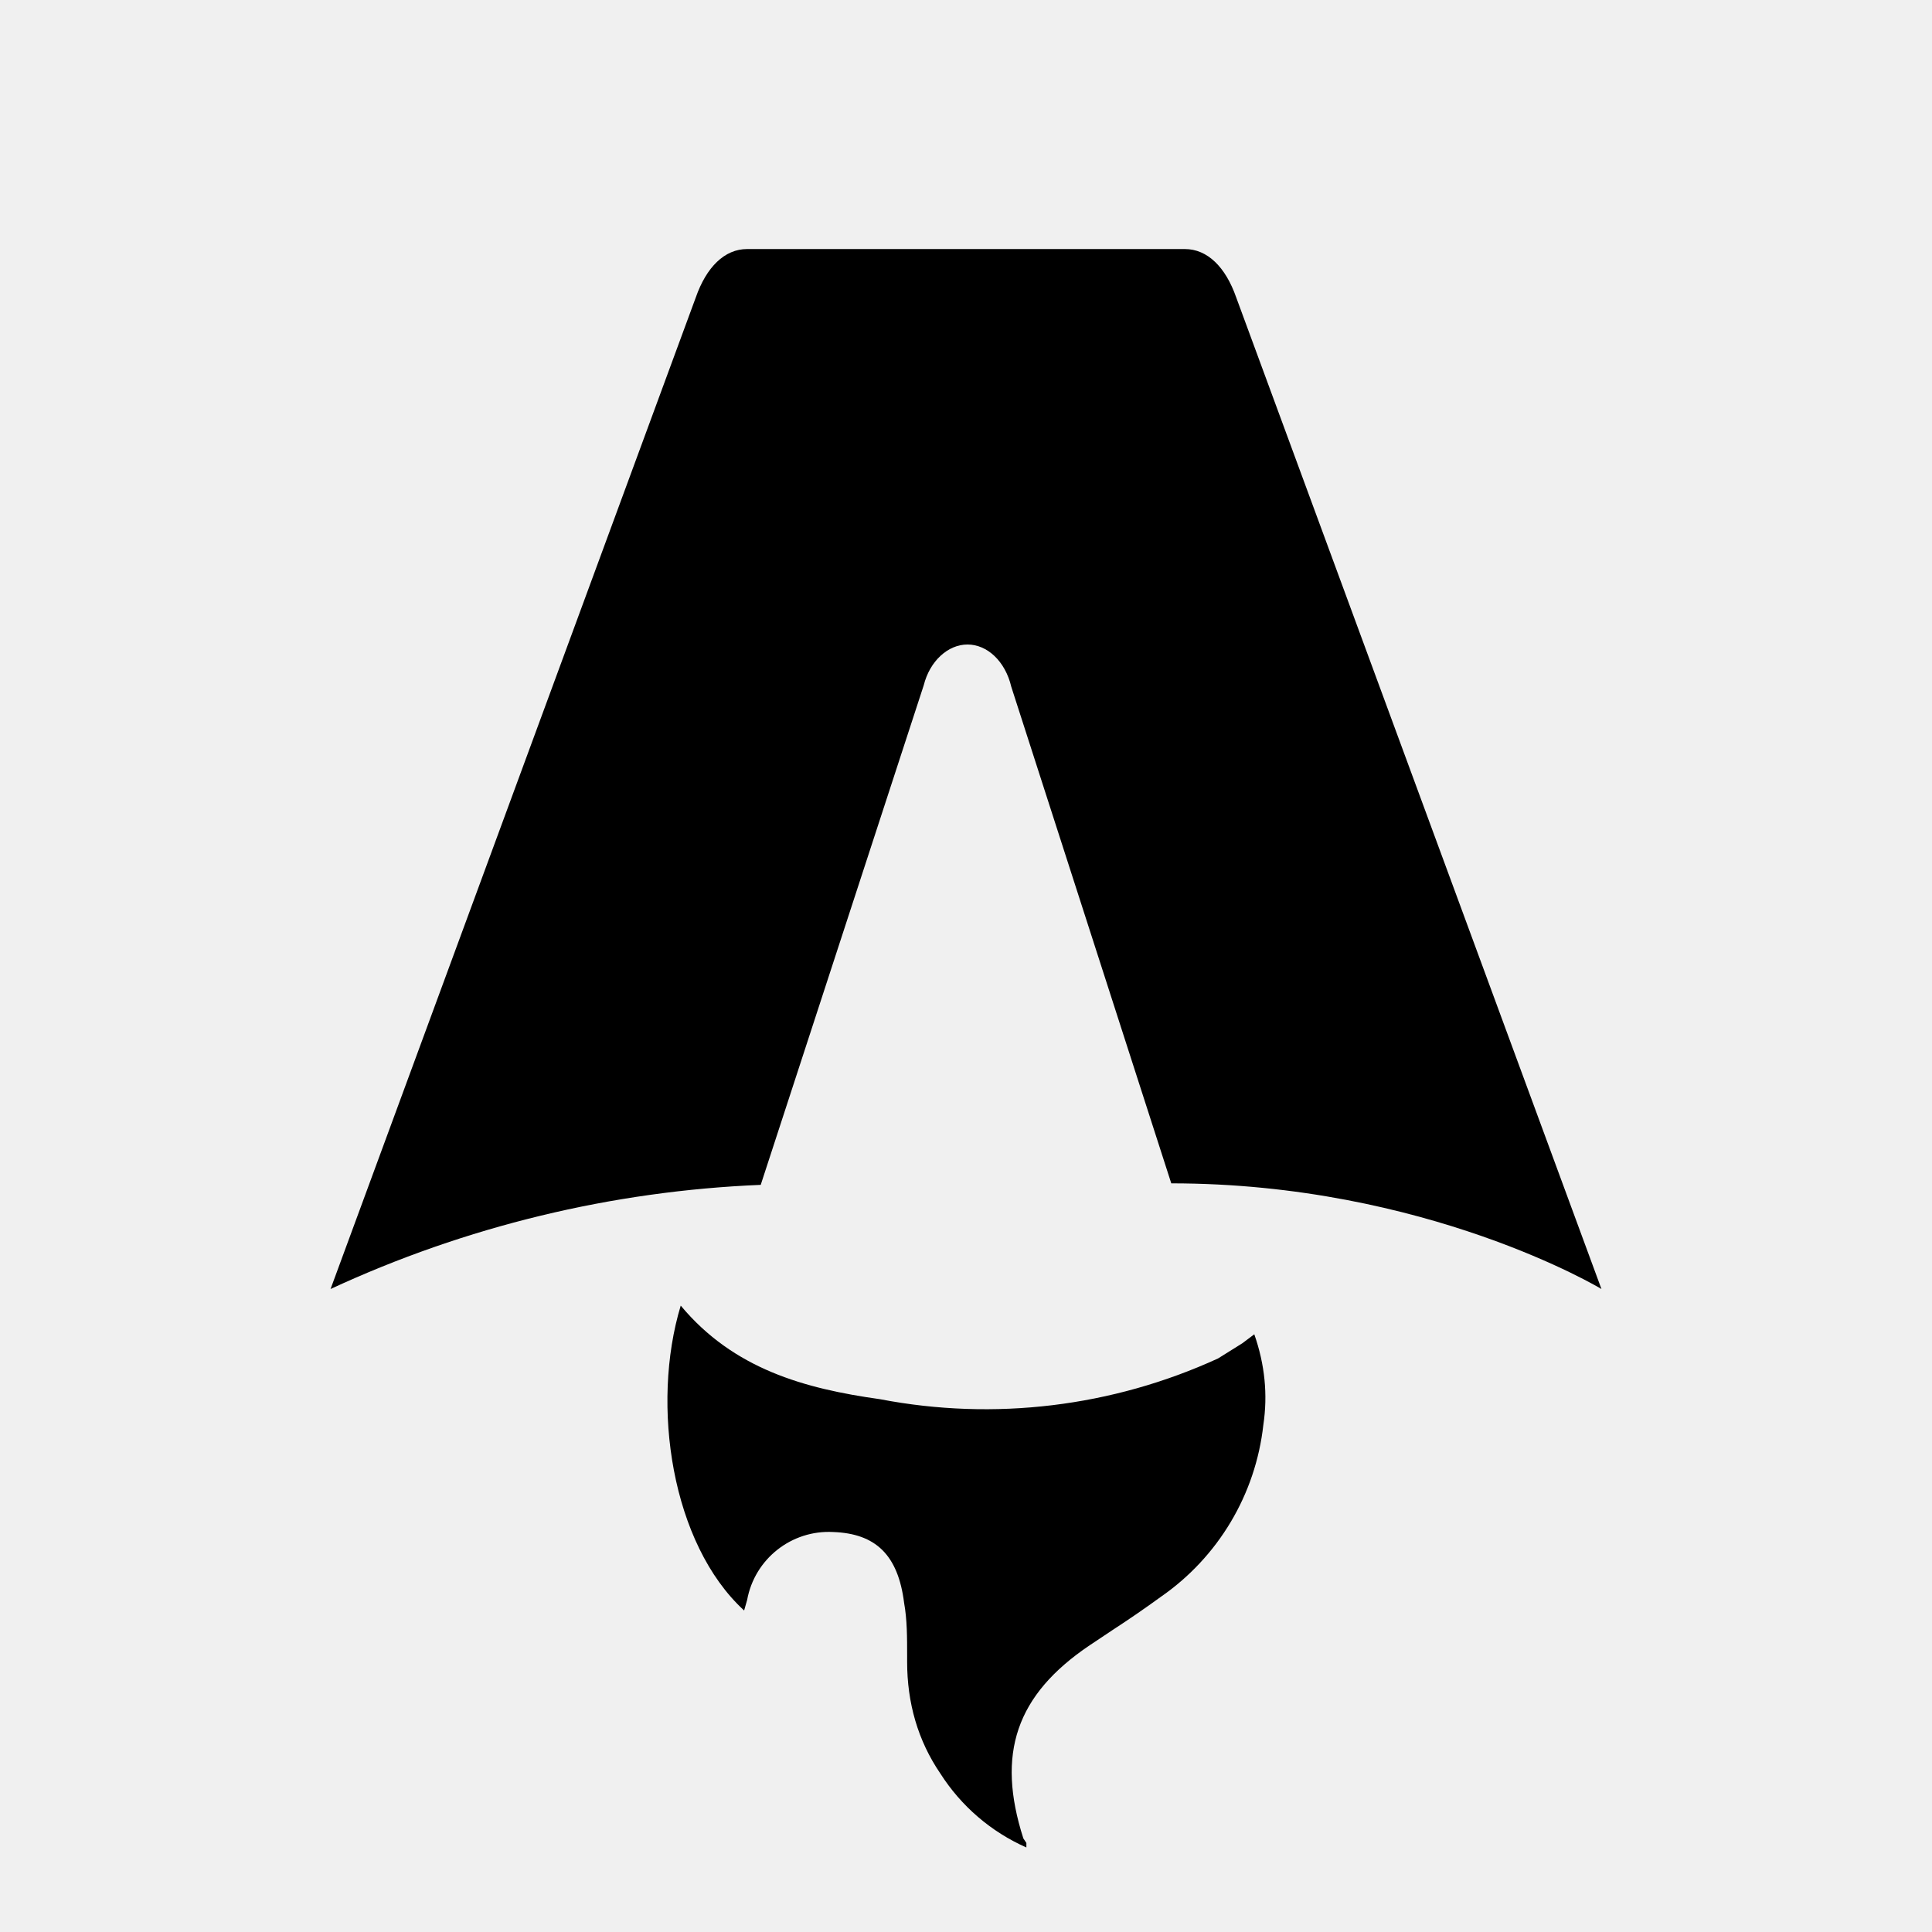
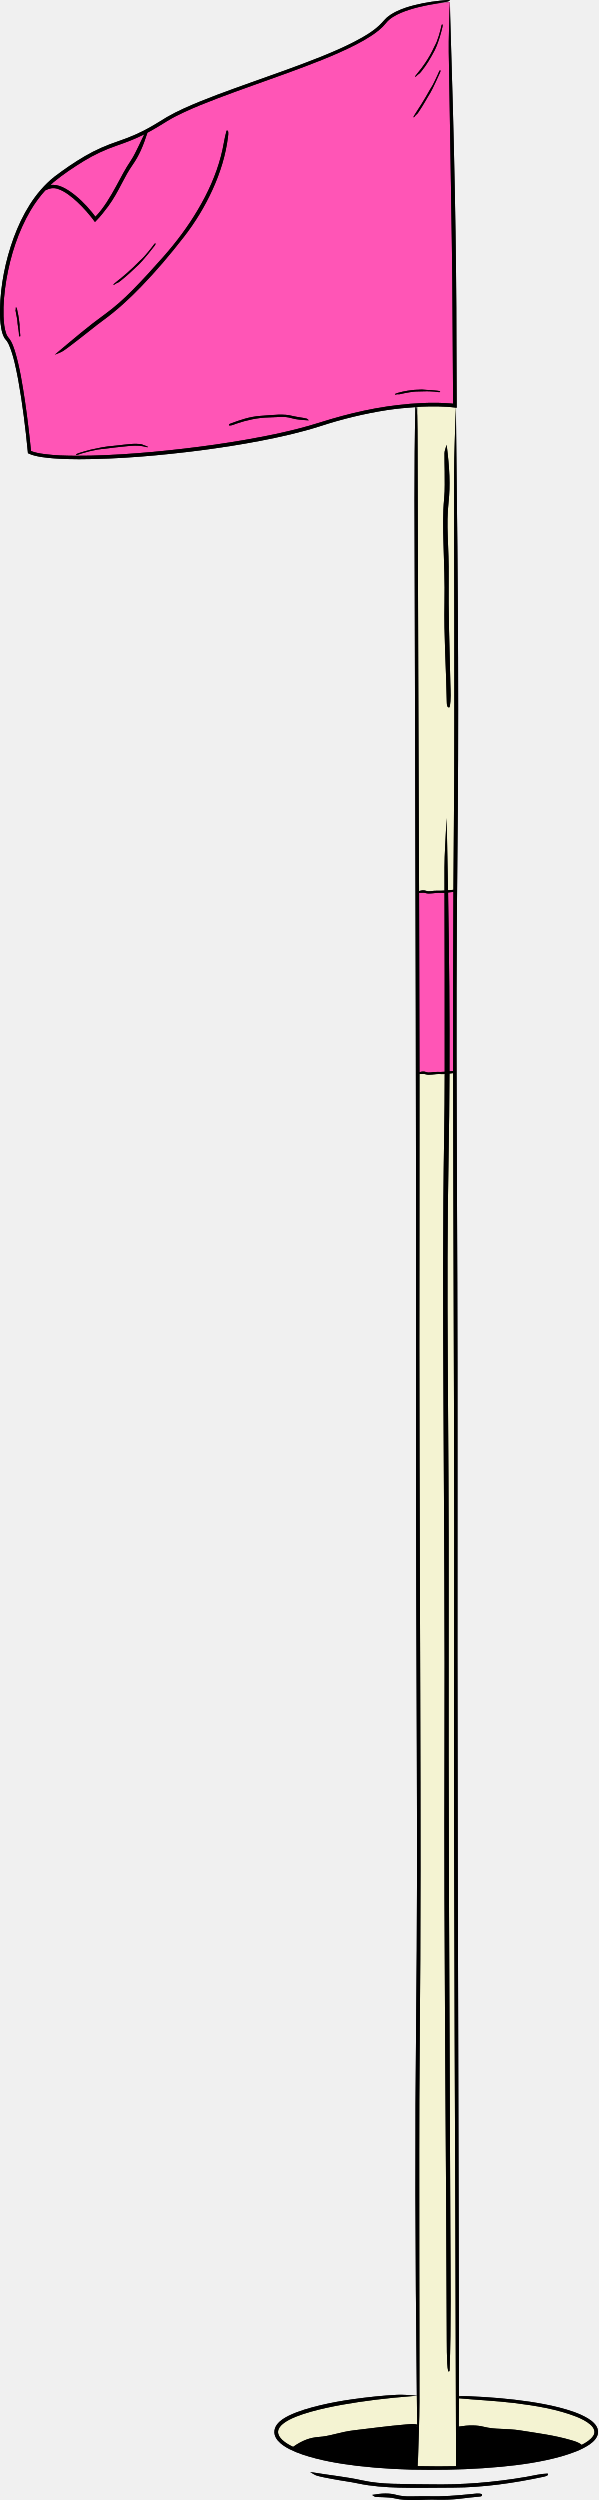
- <svg xmlns="http://www.w3.org/2000/svg" fill="none" viewBox="0 0 128 128">
-   <path d="M50.4 78.5a75.1 75.1 0 0 0-28.5 6.9l24.2-65.7c.7-2 1.9-3.2 3.4-3.2h29c1.5 0 2.7 1.2 3.4 3.2l24.2 65.7s-11.6-7-28.5-7L67 45.5c-.4-1.7-1.6-2.8-2.9-2.8-1.3 0-2.5 1.1-2.9 2.7L50.4 78.5Zm-1.1 28.2Zm-4.2-20.2c-2 6.6-.6 15.8 4.2 20.2a17.5 17.5 0 0 1 .2-.7 5.5 5.5 0 0 1 5.7-4.5c2.8.1 4.3 1.5 4.7 4.7.2 1.1.2 2.3.2 3.5v.4c0 2.7.7 5.2 2.2 7.4a13 13 0 0 0 5.7 4.9v-.3l-.2-.3c-1.8-5.6-.5-9.5 4.4-12.8l1.5-1a73 73 0 0 0 3.2-2.2 16 16 0 0 0 6.8-11.4c.3-2 .1-4-.6-6l-.8.6-1.6 1a37 37 0 0 1-22.4 2.7c-5-.7-9.7-2-13.2-6.2Z" />
-   <style>
-         path { fill: #000; }
-         @media (prefers-color-scheme: dark) {
-             path { fill: #FFF; }
-         }
-     </style>
+ <svg xmlns="http://www.w3.org/2000/svg" version="1.0" viewBox="-0.0 -0.0 119.7 500.0" style="fill: rgb(0, 0, 0);">
+   <g>
+     <g id="__id127_sa24gqmk92">
+       <path d="M119.588,486.138c-0.07-0.601-0.405-1.099-0.775-1.485c-0.374-0.394-0.804-0.704-1.249-0.973 c-1.789-1.065-3.756-1.65-5.713-2.167c-1.965-0.504-3.958-0.867-5.957-1.172c-4.002-0.59-8.036-0.918-12.081-1.084 c-0.243-0.011-0.492-0.018-0.738-0.022c-0.422-0.018-0.848-0.033-1.276-0.046c0.026-7.681-0.023-15.607-0.041-23.397 c-0.135-55.716-0.33-111.355-0.265-167.253c0.025-21.313-0.071-42.739-0.152-64.044c-0.068-17.878-0.063-35.269,0.131-53.019 c0.284-25.93,0.175-51.762-0.268-87.02v-2.929c0.046,0.006,0.086,0.011,0.134,0.018c-0.018-4.216-0.037-8.441-0.055-12.693 c-0.013-19.58-0.415-39.109-1.25-65.635c-0.029-1.793-0.046-2.812-0.046-2.812s-1.755,0.13-3.996,0.528 c2.525-0.473,4.68-0.711,3.751-0.932c-2.256,0.15-4.557,0.455-6.868,1.041c-1.155,0.291-2.313,0.652-3.438,1.186 c-0.285,0.119-0.56,0.273-0.834,0.435c-0.278,0.149-0.549,0.317-0.805,0.525c-0.265,0.188-0.523,0.39-0.749,0.652l-0.35,0.371 l-0.276,0.31c-1.51,1.652-3.655,2.849-5.764,3.947c-2.134,1.094-4.361,2.04-6.587,2.938c-4.508,1.802-9.108,3.403-13.698,5.038 c-4.587,1.647-9.197,3.255-13.667,5.284c-1.117,0.507-2.216,1.066-3.291,1.681c-1.086,0.636-2.058,1.299-3.124,1.887 c-2.09,1.216-4.291,2.164-6.594,2.942c-2.312,0.775-4.609,1.76-6.726,3.007c-2.128,1.243-4.132,2.626-6.099,4.117 c-3.907,3.129-6.417,7.592-8.115,12.169c-1.68,4.614-2.656,9.486-2.756,14.407c-0.012,1.231,0.035,2.468,0.252,3.7 c0.108,0.615,0.255,1.233,0.571,1.827c0.063,0.151,0.189,0.29,0.296,0.43l0.267,0.326c0.154,0.235,0.294,0.486,0.416,0.756 c0.928,2.191,1.386,4.62,1.846,6.999c0.438,2.395,0.793,4.808,1.109,7.226l0.44,3.633l0.394,3.804l0.747,0.311l0.624,0.179 c0.417,0.113,0.836,0.18,1.255,0.259c0.84,0.128,1.681,0.219,2.524,0.282c1.685,0.129,3.372,0.165,5.058,0.169 c8.12-0.02,16.23-0.749,24.29-1.772c4.028-0.532,8.046-1.148,12.033-1.919c3.986-0.77,7.953-1.66,11.82-2.889 c4.438-1.457,8.947-2.551,13.502-3.255c1.885-0.276,3.779-0.468,5.676-0.591c-0.015,0.042-0.03,0.078-0.047,0.144 c-0.265,11.763-0.153,24.825-0.123,37.521c0.135,55.732,0.33,111.386,0.265,167.3c-0.025,21.319,0.071,42.751,0.152,64.061 c0.068,17.883,0.063,35.279-0.131,53.034c-0.252,23.062-0.194,46.051,0.133,75.654c-1.728-0.1-2.822-0.209-3.966-0.155 c-2.927,0.144-5.873,0.473-8.795,0.877c-2.19,0.302-4.401,0.703-6.57,1.22c-2.166,0.527-4.303,1.124-6.28,2.077 c-0.842,0.437-1.71,0.907-2.362,1.774c-0.321,0.425-0.555,1.007-0.518,1.619c0.041,0.611,0.335,1.138,0.67,1.542 c0.689,0.81,1.537,1.31,2.38,1.753c0.851,0.424,1.723,0.783,2.608,1.08c3.544,1.183,7.198,1.792,10.878,2.245 c4.775,0.561,9.587,0.806,14.391,0.801c4.803,0.012,9.605-0.163,14.369-0.61c4.069-0.384,8.122-0.966,12.064-2.069 c1.956-0.583,3.926-1.22,5.677-2.403c0.432-0.302,0.844-0.655,1.181-1.1C119.425,487.333,119.684,486.741,119.588,486.138z M83.27,81.4c0.076-0.005,0.152-0.012,0.227-0.017v4.83C83.472,83.877,83.411,81.882,83.27,81.4z M83.373,479.14 c0,0.011,0,0.022,0,0.033c-0.256,0.007-0.509,0.016-0.763,0.025C82.865,479.179,83.114,479.159,83.373,479.14z M96.373,498.838 c0.108,0.382-0.169,0.443-0.404,0.462c-1.388,0.112-2.768,0.296-4.156,0.455c-1.388,0.152-2.784,0.207-4.189,0.178 c-1.643-0.09-3.302,0.076-4.954,0.067c-1.273-0.01-2.532-0.035-3.786-0.348c-0.722-0.18-1.506-0.167-2.264-0.22 c-0.505-0.035-1.019-0.006-1.519-0.065c-0.2-0.024-0.374-0.206-0.668-0.381c2.01-0.35,3.419-0.386,4.819-0.006 c0.932,0.253,1.86,0.316,2.814,0.307c1.136,0.012,2.279-0.07,3.414-0.039c2.978,0.115,5.944-0.141,8.892-0.439 C95.046,498.747,95.731,498.603,96.373,498.838z M109.535,494.719c0.259,0.341-0.329,0.514-0.831,0.627 c-5.935,1.263-11.958,2.137-18.093,2.171c-3.585-0.001-7.2,0.109-10.801,0c-2.776-0.083-5.519-0.266-8.243-0.848 c-1.568-0.337-3.263-0.533-4.894-0.85c-1.087-0.211-2.19-0.384-3.254-0.685c-0.427-0.115-0.786-0.395-1.393-0.727 c4.258,0.697,7.294,0.978,10.334,1.661c2.024,0.439,4.044,0.627,6.123,0.695c2.478,0.084,4.968,0.077,7.444,0.112 c6.493,0.139,12.972-0.399,19.324-1.492C106.697,495.13,108.154,494.751,109.535,494.719z" style="fill: inherit;" />
+     </g>
+     <g id="__id128_sa24gqmk92">
+       <path d="M82.61,479.199c0.254-0.009,0.507-0.018,0.763-0.025c0.021,1.892,0.043,3.812,0.066,5.76 c-0.728-0.224-1.525-0.097-2.3-0.032c-3.454,0.294-6.877,0.756-10.322,1.162c-1.315,0.148-2.615,0.461-3.899,0.775 c-1.076,0.278-2.127,0.49-3.245,0.569c-1.604,0.118-3.186,0.658-4.979,1.923c-0.029,0.013-0.06,0.026-0.088,0.039 c-0.791-0.375-1.547-0.81-2.175-1.398c-0.476-0.449-0.861-1.037-0.825-1.65c0.039-0.611,0.451-1.146,0.959-1.552 c0.762-0.624,1.692-1.059,2.633-1.444c0.947-0.381,1.932-0.696,2.938-0.982c2.014-0.57,4.121-1.014,6.336-1.414 C72.673,480.184,77.283,479.601,82.61,479.199z M83.191,485.373c0.085-0.002,0.168-0.006,0.253-0.009c0-0.05-0.001-0.1-0.002-0.149 C83.391,485.298,83.302,485.349,83.191,485.373z M93.076,479.235c-0.422-0.018-0.848-0.033-1.276-0.046c0,0.026,0,0.052,0,0.077 C92.145,479.233,92.599,479.227,93.076,479.235z M96.792,485.371c1.084,0.272,2.155,0.358,3.264,0.402 c1.322,0.041,2.654,0.104,3.962,0.308c3.425,0.546,6.86,0.971,10.237,1.967c0.731,0.217,1.512,0.434,2.076,0.937 c0.9-0.464,1.799-1.024,2.303-1.789c0.557-0.787,0.167-1.688-0.613-2.326c-0.754-0.654-1.724-1.114-2.69-1.521 c-3.953-1.546-8.251-2.229-12.502-2.762c-3.712-0.443-7.538-0.607-11.031-0.937c-0.007,1.911-0.021,3.798-0.04,5.672 C93.767,485.007,95.298,484.999,96.792,485.371z M91.204,493.242v-5.596c-0.006-0.821-0.009-1.661-0.01-2.473 c-0.092-52.159-0.476-103.917-0.365-156.431c0.065-30.722-0.072-61.689-0.161-92.489c-0.021-7.239-0.037-14.441-0.047-21.633 c-0.244,0.025-0.487,0.052-0.73,0.083c-0.023,5.702-0.083,11.252-0.184,16.802c-0.243,13.38-0.249,26.49-0.164,39.967 c0.102,16.059,0.222,32.211,0.19,48.277c-0.081,42.137,0.163,84.078,0.332,126.078c0.039,9.568,0.178,19.411-0.153,28.276 c-0.484,1.165-0.543-2.798-0.553-6.128c-0.115-39.318-0.594-78.335-0.456-117.92c0.081-23.159-0.09-46.502-0.202-69.72 c-0.086-17.914-0.153-35.561,0.139-53.439c0.064-3.948,0.093-7.999,0.104-12.095c-0.272,0.018-0.544,0.025-0.817,0.006 c-0.574-0.04-1.153,0.045-1.729,0.101c-0.444,0.043-0.882,0.076-1.325-0.07c-0.256-0.084-0.529-0.045-0.794-0.049 c-0.129-0.002-0.258,0.013-0.387,0.017c0.011,10.429,0.012,20.874-0.01,31.354c-0.065,30.731,0.072,61.706,0.161,92.515 c0.069,23.771,0.122,47.187-0.111,70.911c-0.135,13.677-0.073,28.283-0.078,42.474c-0.004,9.467,0.058,18.977,0.03,28.391 c-0.011,3.69-0.175,7.192-0.328,12.781c1.376,0.031,2.751,0.05,4.123,0.053C88.855,493.287,90.03,493.272,91.204,493.242z M83.498,489.777v3.453c0.015,0,0.029,0.001,0.044,0.001C83.527,492.069,83.512,490.918,83.498,489.777z M91.204,84.456v-2.929 c-0.013-0.002-0.024-0.003-0.037-0.005C91.18,82.509,91.192,83.485,91.204,84.456z M83.498,86.213v-4.83 c0.271-0.016,0.541-0.048,0.813-0.059c1.148-0.047,2.297-0.073,3.444-0.04c0.574,0.007,1.147,0.04,1.719,0.073 c0.523,0.038,1.024,0.076,1.688,0.166c-0.155,5.72-0.324,9.257-0.335,12.995c-0.027,9.411,0.034,18.918,0.03,28.383 c-0.006,14.187,0.057,28.79-0.078,42.462c-0.041,4.211-0.064,8.404-0.089,12.599c-0.063,0.007-0.126,0.015-0.188,0.02 c-0.3,0.024-0.599,0.051-0.899,0.077c-0.078-4.596-0.172-9.396-0.28-14.46c-0.195,4.372-0.409,7.054-0.423,9.893 c-0.007,1.534,0.002,3.081,0.003,4.621c-0.509,0.034-1.018,0.054-1.529,0.034c-0.398-0.016-0.799,0.044-1.197,0.095 c-0.334,0.043-0.659,0.04-0.991-0.082c-0.419-0.153-0.845-0.113-1.377,0.077c-0.096-29.528-0.24-58.977-0.293-88.552 C83.515,88.539,83.511,87.339,83.498,86.213z M88.702,108.686c0.112,3.924,0.283,7.869,0.202,11.783 c-0.139,6.69,0.341,13.284,0.456,19.93c0.01,0.563,0.069,1.233,0.553,1.036c0.331-1.498,0.192-3.162,0.153-4.779 c-0.169-7.098-0.413-14.187-0.332-21.308c0.031-2.715-0.088-5.445-0.19-8.159c-0.086-2.278-0.079-4.493,0.164-6.755 c0.365-3.399,0.21-6.784-0.383-11.477c-0.195,0.739-0.409,1.192-0.423,1.672c-0.034,1.199,0.043,2.41,0.038,3.616 c-0.007,1.807,0.071,3.668-0.098,5.41C88.549,102.676,88.616,105.659,88.702,108.686z" style="fill: rgb(244, 243, 210);" />
+     </g>
+     <g id="__id129_sa24gqmk92">
+       <path d="M90.687,178.369c-0.07,11.963-0.084,23.89-0.067,35.844c-0.039,0.005-0.079,0.01-0.118,0.013 c-0.204,0.016-0.407,0.035-0.61,0.053c0.041-10.947-0.056-22.485-0.281-35.785C89.97,178.45,90.328,178.404,90.687,178.369z M88.127,178.562c-0.574-0.041-1.153,0.045-1.729,0.101c-0.444,0.043-0.882,0.076-1.325-0.07c-0.256-0.084-0.529-0.045-0.794-0.049 c-0.156-0.002-0.312,0.023-0.468,0.018c0.039,11.944,0.068,23.904,0.08,35.889c0.495-0.165,0.897-0.192,1.295-0.046 c0.332,0.121,0.657,0.125,0.991,0.082c0.398-0.051,0.799-0.111,1.197-0.095c0.524,0.02,1.047,0,1.569-0.036 c0.015-6.456-0.011-13.018-0.006-19.468c0.004-5.442-0.028-10.894-0.034-16.327C88.646,178.576,88.387,178.58,88.127,178.562z M10.058,37.044c0.77-0.17,1.621,0.032,2.337,0.349c0.969,0.427,1.841,1.037,2.659,1.698c0.816,0.665,1.576,1.396,2.291,2.169 c0.357,0.387,0.701,0.785,1.034,1.194l0.489,0.622c0.1,0.134,0.133,0.183,0.19,0.27c0.033-0.024,0.069-0.064,0.106-0.095 c0.02-0.012,0.335-0.327,0.509-0.546c0.2-0.24,0.409-0.472,0.597-0.723c0.382-0.497,0.747-1.009,1.089-1.538 c0.685-1.058,1.318-2.15,1.916-3.261c0.931-1.709,1.792-3.421,2.896-5.045c0.635-0.938,1.123-2.039,1.648-3.083 c0.351-0.696,0.642-1.426,1.011-2.11c0.021-0.04,0.051-0.075,0.078-0.112c-1.78,0.898-3.652,1.627-5.519,2.263 c-2.331,0.801-4.552,1.826-6.648,3.116c-2.079,1.282-4.171,2.671-6.034,4.212C10.481,36.619,10.274,36.837,10.058,37.044z M83.69,1.426c0.752-0.19,1.543-0.352,2.301-0.494c2.241-0.397,3.996-0.528,3.996-0.528s0.017,1.019,0.046,2.812 c-0.029-0.934-0.058-1.856-0.088-2.808c-0.09,4.409-0.22,7.114-0.188,9.976c0.118,7.15,0.237,14.373,0.356,21.563 c0.157,10.778,0.386,21.872,0.408,32.26c0.035,5.532,0.069,11.04,0.104,16.54L90.6,80.743l-0.491-0.047 c-0.387-0.027-0.775-0.06-1.161-0.074c-0.773-0.041-1.545-0.053-2.316-0.052c-1.543-0.008-3.081,0.088-4.616,0.197 c-3.067,0.257-6.113,0.714-9.12,1.353c-3.008,0.641-5.976,1.455-8.912,2.385c-2.888,0.921-5.853,1.653-8.845,2.297 c-8.083,1.7-16.317,2.815-24.568,3.586c-4.128,0.372-8.266,0.648-12.403,0.745c-2.068,0.049-4.137,0.047-6.196-0.048 c-1.028-0.056-2.056-0.124-3.067-0.261c-0.509-0.059-1.006-0.152-1.5-0.253c-0.245-0.053-0.479-0.129-0.719-0.192 c-0.124-0.027-0.226-0.082-0.337-0.125l-0.152-0.062l-0.242-2.34L5.66,85.301c-0.203-1.7-0.427-3.396-0.673-5.088 c-0.516-3.381-1.033-6.761-2.037-10.072c-0.203-0.604-0.404-1.208-0.715-1.797c-0.153-0.294-0.344-0.588-0.592-0.862 c-0.148-0.177-0.283-0.407-0.386-0.672c-0.401-1.079-0.504-2.33-0.555-3.543c-0.081-2.45,0.163-4.919,0.566-7.348 c0.831-4.85,2.361-9.619,4.842-13.846c0.858-1.45,1.855-2.814,2.984-4.052c0.012,0.007,0.019,0.016,0.033,0.023 c0.392-0.197,0.733-0.334,1.12-0.395c0.384-0.061,0.833-0.029,1.278,0.109c1.435,0.468,2.765,1.537,3.961,2.644 c0.601,0.564,1.178,1.16,1.729,1.781c0.277,0.309,0.546,0.626,0.809,0.948l0.421,0.527l0.548,0.736l0.871-0.935 c0.212-0.235,0.407-0.483,0.612-0.722c0.399-0.488,0.788-0.985,1.158-1.494c1.052-1.428,1.903-2.994,2.709-4.558 c0.678-1.313,1.36-2.572,2.21-3.783c1.218-1.733,2.059-3.664,2.929-6.375c0.248-0.133,0.502-0.255,0.746-0.396 c1.09-0.593,2.138-1.283,3.187-1.915c1.042-0.637,2.139-1.195,3.254-1.715c2.228-1.046,4.522-1.959,6.828-2.838 c4.615-1.752,9.29-3.356,13.934-5.05c4.635-1.71,9.29-3.422,13.706-5.672c1.105-0.558,2.179-1.18,3.213-1.863 c1.03-0.684,2.021-1.458,2.804-2.429c0.765-0.976,1.885-1.596,3.011-2.083C81.301,2.084,82.489,1.725,83.69,1.426z M4.047,67.034 c-0.007-0.078-0.016-0.171-0.024-0.25c-0.038-0.418-0.076-0.837-0.114-1.248c-0.011-0.119-0.005-0.241-0.005-0.362 c0.001-0.074,0.014-0.15,0.006-0.223c-0.063-0.61-0.141-1.218-0.244-1.823c-0.072-0.421-0.16-0.839-0.258-1.255 c-0.027-0.117-0.073-0.23-0.119-0.341c-0.019-0.045-0.068-0.063-0.137-0.018c0.003,0.062,0.006,0.129,0.01,0.207 c0.001,0.055,0.019,0.118-0.004,0.163c-0.085,0.16-0.025,0.311,0.001,0.46c0.067,0.354,0.137,0.72,0.206,1.083l0.093,0.543 c0.014,0.081,0.027,0.163,0.031,0.245c0.015,0.322,0.044,0.641,0.101,0.958c0.051,0.29,0.1,0.581,0.128,0.874 c0.034,0.338,0.097,0.675,0.09,1.016c-0.001,0.054,0.011,0.113,0.038,0.16c0.019,0.033,0.071,0.065,0.112,0.069 C4.015,67.3,4.039,67.248,4.044,67.2C4.05,67.145,4.05,67.089,4.047,67.034z M22.756,56.977c0.107-0.066,0.226-0.14,0.354-0.219 c0.094-0.057,0.199-0.139,0.282-0.161c0.294-0.083,0.541-0.3,0.784-0.494c0.593-0.46,1.157-0.956,1.715-1.457l0.821-0.766 c0.123-0.116,0.239-0.226,0.366-0.346c0.492-0.432,0.955-0.896,1.388-1.389c0.393-0.464,0.782-0.924,1.16-1.37 c0.444-0.529,0.844-1.09,1.282-1.626c0.069-0.084,0.135-0.187,0.173-0.278c0.028-0.065,0.028-0.149,0.002-0.182 c-0.037-0.046-0.12,0.02-0.184,0.091c-0.073,0.082-0.143,0.17-0.21,0.259c-0.098,0.132-0.201,0.27-0.3,0.403 c-0.511,0.662-1.042,1.311-1.602,1.934c-0.159,0.181-0.34,0.343-0.511,0.512c-0.104,0.096-0.229,0.212-0.326,0.301 c-0.851,0.883-1.742,1.728-2.67,2.531c-0.646,0.56-1.302,1.11-1.978,1.634c-0.189,0.148-0.372,0.305-0.55,0.464 C22.681,56.882,22.662,56.95,22.756,56.977z M29.553,89.346c-0.142-0.066-0.309-0.136-0.479-0.199 c-0.13-0.046-0.292-0.084-0.384-0.134c-0.329-0.189-0.751-0.212-1.139-0.231c-0.944-0.046-1.875,0.062-2.792,0.164l-1.376,0.157 c-0.207,0.022-0.407,0.044-0.619,0.067c-0.806,0.064-1.609,0.16-2.407,0.308c-0.728,0.136-1.453,0.287-2.175,0.455 c-0.834,0.193-1.646,0.453-2.466,0.703c-0.128,0.041-0.268,0.1-0.372,0.162c-0.074,0.045-0.136,0.12-0.134,0.162 c0.002,0.06,0.132,0.042,0.244,0.011c0.141-0.045,0.262-0.084,0.391-0.125c0.194-0.065,0.393-0.132,0.587-0.197 c0.987-0.302,1.995-0.544,3.014-0.732c0.293-0.052,0.591-0.086,0.887-0.118c0.177-0.017,0.378-0.037,0.547-0.053 c1.504-0.215,3.022-0.362,4.537-0.518c1.05-0.102,2.107-0.177,3.131,0.01c0.287,0.051,0.573,0.109,0.851,0.191 C29.514,89.461,29.594,89.444,29.553,89.346z M45.317,26.138c-0.465,1.591-0.644,3.383-1.123,5.09 c-0.976,3.753-2.6,7.34-4.597,10.704c-1.982,3.378-4.357,6.531-6.963,9.481c-1.989,2.248-4.016,4.49-6.13,6.632 c-1.775,1.796-3.61,3.439-5.645,4.911c-3.064,2.2-5.9,4.63-9.896,7.983c0.755-0.327,1.271-0.488,1.711-0.786 c1.103-0.753,2.151-1.603,3.219-2.415c1.603-1.215,3.178-2.556,4.752-3.696c2.726-1.985,5.176-4.251,7.525-6.675 c3.05-3.142,5.89-6.503,8.566-9.95c2.299-2.939,4.232-6.139,5.768-9.506c1.538-3.364,2.644-6.927,3.097-10.59 C45.677,26.7,45.732,25.96,45.317,26.138z M61.763,84.063c-0.194-0.156-0.307-0.296-0.452-0.337 c-0.363-0.105-0.741-0.148-1.111-0.216c-0.555-0.108-1.133-0.157-1.663-0.302c-0.921-0.265-1.865-0.284-2.812-0.273 c-1.231,0.036-2.456,0.166-3.675,0.252c-2.092,0.146-4.073,0.825-5.99,1.553c-0.164,0.058-0.351,0.15-0.212,0.359 c0.492,0.015,0.949-0.207,1.415-0.378c2.051-0.702,4.207-1.181,6.401-1.239c0.834-0.027,1.673-0.091,2.513-0.108 c0.704-0.018,1.391,0.039,2.07,0.236C59.266,83.913,60.282,83.975,61.763,84.063z M88.022,78.334 c0.022-0.054-0.053-0.093-0.125-0.112c-0.083-0.022-0.169-0.038-0.255-0.051c-0.126-0.014-0.262-0.03-0.389-0.045 c-0.648-0.078-1.299-0.124-1.95-0.141c-0.173-0.013-0.369-0.027-0.562-0.042c-0.115-0.011-0.23-0.029-0.346-0.028 c-0.958,0.007-1.916,0.079-2.861,0.233c-0.659,0.105-1.312,0.249-1.952,0.432c-0.18,0.05-0.354,0.123-0.525,0.193 c-0.07,0.029-0.098,0.083-0.031,0.145c0.095-0.016,0.2-0.034,0.315-0.054c0.083-0.013,0.18-0.046,0.248-0.03 c0.24,0.06,0.471-0.033,0.703-0.08c0.555-0.127,1.115-0.234,1.678-0.32c0.282-0.043,0.564-0.079,0.848-0.109 c0.127-0.016,0.255-0.025,0.383-0.028c0.526-0.014,0.965-0.026,1.494-0.04c0.455-0.017,0.913-0.026,1.369,0.004 c0.526,0.029,1.056,0.048,1.577,0.153c0.082,0.017,0.175,0.022,0.252,0.009C87.947,78.414,88.007,78.372,88.022,78.334z M88.091,14.229c0.01-0.064-0.011-0.141-0.044-0.167c-0.046-0.036-0.109,0.04-0.152,0.116c-0.049,0.088-0.094,0.181-0.135,0.273 c-0.059,0.138-0.122,0.284-0.182,0.422c-0.315,0.698-0.642,1.391-0.993,2.073c-0.099,0.197-0.221,0.382-0.335,0.571 c-0.07,0.117-0.153,0.225-0.218,0.343c-0.539,0.985-1.107,1.954-1.701,2.907c-0.413,0.664-0.831,1.326-1.265,1.978 c-0.121,0.183-0.232,0.374-0.337,0.566c-0.043,0.078-0.036,0.145,0.059,0.144c0.074-0.088,0.156-0.186,0.244-0.291 c0.065-0.076,0.132-0.179,0.2-0.22c0.24-0.151,0.388-0.412,0.544-0.648c0.384-0.567,0.74-1.153,1.093-1.74l0.518-0.885 c0.078-0.133,0.152-0.258,0.233-0.397c0.324-0.503,0.619-1.023,0.881-1.561c0.24-0.503,0.477-1,0.706-1.48 c0.275-0.568,0.506-1.154,0.787-1.72C88.04,14.424,88.077,14.319,88.091,14.229z M85.068,12.569 c-0.481,0.714-0.991,1.409-1.549,2.066c-0.155,0.186-0.306,0.375-0.449,0.569c-0.059,0.079-0.064,0.15,0.034,0.158 c0.092-0.087,0.196-0.184,0.306-0.288c0.082-0.076,0.17-0.178,0.248-0.218c0.27-0.147,0.473-0.413,0.666-0.662 c0.483-0.589,0.909-1.222,1.316-1.863c0.204-0.32,0.393-0.649,0.58-0.98c0.083-0.149,0.163-0.291,0.249-0.446 c0.344-0.568,0.634-1.167,0.878-1.785c0.215-0.567,0.419-1.138,0.599-1.717c0.217-0.665,0.363-1.347,0.54-2.024 c0.027-0.107,0.045-0.229,0.042-0.329c-0.002-0.071-0.037-0.148-0.074-0.167c-0.053-0.026-0.101,0.07-0.129,0.162 c-0.032,0.106-0.059,0.216-0.083,0.325c-0.033,0.165-0.067,0.33-0.109,0.493c-0.2,0.818-0.444,1.628-0.748,2.415 c-0.082,0.228-0.2,0.444-0.302,0.663c-0.066,0.127-0.145,0.278-0.207,0.396C86.362,10.463,85.76,11.546,85.068,12.569z" style="fill: rgb(255, 85, 182);" />
+     </g>
+     <g id="__id130_sa24gqmk92">
+       <path d="M119.588,486.138c-0.07-0.601-0.405-1.099-0.775-1.485c-0.374-0.394-0.804-0.704-1.249-0.973 c-1.789-1.065-3.756-1.65-5.713-2.167c-1.965-0.504-3.958-0.867-5.957-1.172c-4.002-0.59-8.036-0.918-12.081-1.084 c-0.243-0.011-0.492-0.018-0.738-0.022c-0.477-0.009-0.931-0.003-1.276,0.031c0-0.026,0-0.052,0-0.077 c0.026-7.681-0.023-15.607-0.041-23.397c-0.135-55.716-0.33-111.355-0.265-167.253c0.025-21.313-0.071-42.739-0.152-64.044 c-0.068-17.878-0.063-35.269,0.131-53.019c0.284-25.93,0.175-51.762-0.268-87.02c-0.012-0.971-0.024-1.948-0.037-2.934 c0.013,0.002,0.024,0.003,0.037,0.005c0.046,0.006,0.086,0.011,0.134,0.018c-0.018-4.216-0.037-8.441-0.055-12.693 c-0.013-19.58-0.415-39.109-1.25-65.635c-0.029-0.934-0.058-1.856-0.088-2.808c-0.09,4.409-0.22,7.114-0.188,9.976 c0.118,7.15,0.237,14.373,0.356,21.563c0.157,10.778,0.386,21.872,0.408,32.26c0.035,5.532,0.069,11.04,0.104,16.54L90.6,80.743 l-0.491-0.047c-0.387-0.027-0.775-0.06-1.161-0.074c-0.773-0.041-1.545-0.053-2.316-0.052c-1.543-0.008-3.081,0.088-4.616,0.197 c-3.067,0.257-6.113,0.714-9.12,1.353c-3.008,0.641-5.976,1.455-8.912,2.385c-2.888,0.921-5.853,1.653-8.845,2.297 c-8.083,1.7-16.317,2.815-24.568,3.586c-4.128,0.372-8.266,0.648-12.403,0.745c-2.068,0.049-4.137,0.047-6.196-0.048 c-1.028-0.056-2.056-0.124-3.067-0.261c-0.509-0.059-1.006-0.152-1.5-0.253c-0.245-0.053-0.479-0.129-0.719-0.192 c-0.124-0.027-0.226-0.082-0.337-0.125l-0.152-0.062l-0.242-2.34L5.66,85.301c-0.203-1.7-0.427-3.396-0.673-5.088 c-0.516-3.381-1.033-6.761-2.037-10.072c-0.203-0.604-0.404-1.208-0.715-1.797c-0.153-0.294-0.344-0.588-0.592-0.862 c-0.148-0.177-0.283-0.407-0.386-0.672c-0.401-1.079-0.504-2.33-0.555-3.543c-0.081-2.45,0.163-4.919,0.566-7.348 c0.831-4.85,2.361-9.619,4.842-13.846c0.858-1.45,1.855-2.814,2.984-4.052c0.012,0.007,0.019,0.016,0.033,0.023 c0.392-0.197,0.733-0.334,1.12-0.395c0.384-0.061,0.833-0.029,1.278,0.109c1.435,0.468,2.765,1.537,3.961,2.644 c0.601,0.564,1.178,1.16,1.729,1.781c0.277,0.309,0.546,0.626,0.809,0.948l0.421,0.527l0.548,0.736l0.871-0.935 c0.212-0.235,0.407-0.483,0.612-0.722c0.399-0.488,0.788-0.985,1.158-1.494c1.052-1.428,1.903-2.994,2.709-4.558 c0.678-1.313,1.36-2.572,2.21-3.783c1.218-1.733,2.059-3.664,2.929-6.375c0.248-0.133,0.502-0.255,0.746-0.396 c1.09-0.593,2.138-1.283,3.187-1.915c1.042-0.637,2.139-1.195,3.254-1.715c2.228-1.046,4.522-1.959,6.828-2.838 c4.615-1.752,9.29-3.356,13.934-5.05c4.635-1.71,9.29-3.422,13.706-5.672c1.105-0.558,2.179-1.18,3.213-1.863 c1.03-0.684,2.021-1.458,2.804-2.429c0.765-0.976,1.885-1.596,3.011-2.083c1.138-0.484,2.326-0.843,3.527-1.142 c0.752-0.19,1.543-0.352,2.301-0.494c2.525-0.473,4.68-0.711,3.751-0.932c-2.256,0.15-4.557,0.455-6.868,1.041 c-1.155,0.291-2.313,0.652-3.438,1.186c-0.285,0.119-0.56,0.273-0.834,0.435c-0.278,0.149-0.549,0.317-0.805,0.525 c-0.265,0.188-0.523,0.39-0.749,0.652l-0.35,0.371l-0.276,0.31c-1.51,1.652-3.655,2.849-5.764,3.947 c-2.134,1.094-4.361,2.04-6.587,2.938c-4.508,1.802-9.108,3.403-13.698,5.038c-4.587,1.647-9.197,3.255-13.667,5.284 c-1.117,0.507-2.216,1.066-3.291,1.681c-1.086,0.636-2.058,1.299-3.124,1.887c-2.09,1.216-4.291,2.164-6.594,2.942 c-2.312,0.775-4.609,1.76-6.726,3.007c-2.128,1.243-4.132,2.626-6.099,4.117c-3.907,3.129-6.417,7.592-8.115,12.169 c-1.68,4.614-2.656,9.486-2.756,14.407c-0.012,1.231,0.035,2.468,0.252,3.7c0.108,0.615,0.255,1.233,0.571,1.827 c0.063,0.151,0.189,0.29,0.296,0.43l0.267,0.326c0.154,0.235,0.294,0.486,0.416,0.756c0.928,2.191,1.386,4.62,1.846,6.999 c0.438,2.395,0.793,4.808,1.109,7.226l0.44,3.633l0.394,3.804l0.747,0.311l0.624,0.179c0.417,0.113,0.836,0.18,1.255,0.259 c0.84,0.128,1.681,0.219,2.524,0.282c1.685,0.129,3.372,0.165,5.058,0.169c8.12-0.02,16.23-0.749,24.29-1.772 c4.028-0.532,8.046-1.148,12.033-1.919c3.986-0.77,7.953-1.66,11.82-2.889c4.438-1.457,8.947-2.551,13.502-3.255 c1.885-0.276,3.779-0.468,5.676-0.591c-0.015,0.042-0.03,0.078-0.047,0.144c-0.265,11.763-0.153,24.825-0.123,37.521 c0.135,55.732,0.33,111.386,0.265,167.3c-0.025,21.319,0.071,42.751,0.152,64.061c0.068,17.883,0.063,35.279-0.131,53.034 c-0.252,23.062-0.194,46.051,0.133,75.654c-1.728-0.1-2.822-0.209-3.966-0.155c-2.927,0.144-5.873,0.473-8.795,0.877 c-2.19,0.302-4.401,0.703-6.57,1.22c-2.166,0.527-4.303,1.124-6.28,2.077c-0.842,0.437-1.71,0.907-2.362,1.774 c-0.321,0.425-0.555,1.007-0.518,1.619c0.041,0.611,0.335,1.138,0.67,1.542c0.689,0.81,1.537,1.31,2.38,1.753 c0.851,0.424,1.723,0.783,2.608,1.08c3.544,1.183,7.198,1.792,10.878,2.245c4.775,0.561,9.587,0.806,14.391,0.801 c4.803,0.012,9.605-0.163,14.369-0.61c4.069-0.384,8.122-0.966,12.064-2.069c1.956-0.583,3.926-1.22,5.677-2.403 c0.432-0.302,0.844-0.655,1.181-1.1C119.425,487.333,119.684,486.741,119.588,486.138z M102.831,480.587 c4.251,0.532,8.55,1.215,12.502,2.762c0.966,0.407,1.935,0.868,2.69,1.521c0.78,0.638,1.169,1.539,0.613,2.326 c-0.504,0.765-1.403,1.326-2.303,1.789c-0.565-0.503-1.345-0.719-2.076-0.937c-3.377-0.996-6.813-1.42-10.237-1.967 c-1.308-0.204-2.641-0.267-3.962-0.308c-1.109-0.045-2.18-0.13-3.264-0.402c-1.494-0.372-3.025-0.364-5.033-0.05 c0.019-1.873,0.033-3.761,0.04-5.672C95.292,479.979,99.118,480.144,102.831,480.587z M90.62,214.213 c-0.039,0.005-0.079,0.01-0.118,0.013c-0.204,0.016-0.407,0.035-0.61,0.053c0.041-10.947-0.056-22.485-0.281-35.785 c0.359-0.043,0.717-0.089,1.076-0.124C90.618,190.332,90.604,202.259,90.62,214.213z M88.939,194.887 c-0.004,6.45,0.021,13.013,0.006,19.468c-0.522,0.036-1.045,0.057-1.569,0.036c-0.398-0.016-0.799,0.044-1.197,0.095 c-0.334,0.043-0.659,0.04-0.991-0.082c-0.398-0.146-0.801-0.119-1.295,0.046c-0.013-11.985-0.042-23.945-0.08-35.889 c0.155,0.005,0.312-0.02,0.468-0.018c0.265,0.004,0.538-0.035,0.794,0.049c0.443,0.146,0.881,0.113,1.325,0.07 c0.576-0.056,1.155-0.141,1.729-0.101c0.26,0.018,0.519,0.014,0.777-0.002C88.91,183.993,88.942,189.445,88.939,194.887z M83.444,485.364c-0.085,0.002-0.168,0.006-0.253,0.009c0.111-0.024,0.199-0.075,0.251-0.158 C83.443,485.265,83.444,485.315,83.444,485.364z M83.498,489.777c0.014,1.141,0.029,2.292,0.044,3.454 c-0.015,0-0.029-0.001-0.044-0.001V489.777z M83.884,480.45c0.027-9.413-0.034-18.924-0.03-28.391 c0.006-14.191-0.057-28.797,0.078-42.474c0.234-23.723,0.18-47.14,0.111-70.911c-0.089-30.808-0.226-61.784-0.161-92.515 c0.022-10.48,0.021-20.925,0.01-31.354c0.129-0.004,0.258-0.019,0.387-0.017c0.265,0.004,0.538-0.035,0.794,0.049 c0.443,0.146,0.881,0.113,1.325,0.07c0.576-0.056,1.155-0.141,1.729-0.101c0.273,0.019,0.546,0.012,0.817-0.006 c-0.011,4.096-0.039,8.147-0.104,12.095c-0.292,17.878-0.225,35.525-0.139,53.439c0.112,23.217,0.283,46.561,0.202,69.72 c-0.139,39.586,0.341,78.602,0.456,117.92c0.01,3.33,0.069,7.293,0.553,6.128c0.331-8.864,0.192-18.708,0.153-28.276 c-0.169-42-0.413-83.941-0.332-126.078c0.031-16.066-0.088-32.218-0.19-48.277c-0.086-13.477-0.079-26.586,0.164-39.967 c0.101-5.55,0.16-11.1,0.184-16.802c0.243-0.031,0.487-0.058,0.73-0.083c0.01,7.192,0.026,14.394,0.047,21.633 c0.089,30.8,0.226,61.767,0.161,92.489c-0.111,52.514,0.272,104.272,0.365,156.431c0.001,0.812,0.004,1.652,0.01,2.473v5.596 c-1.174,0.029-2.349,0.045-3.525,0.041c-1.373-0.002-2.748-0.021-4.123-0.053C83.709,487.642,83.874,484.14,83.884,480.45z M23.389,29.094c1.867-0.636,3.739-1.364,5.519-2.263c-0.027,0.037-0.057,0.072-0.078,0.112c-0.368,0.683-0.659,1.414-1.011,2.11 c-0.525,1.044-1.013,2.145-1.648,3.083c-1.104,1.624-1.966,3.336-2.896,5.045c-0.597,1.111-1.231,2.204-1.916,3.261 c-0.342,0.529-0.707,1.041-1.089,1.538c-0.188,0.251-0.397,0.483-0.597,0.723c-0.174,0.219-0.49,0.535-0.509,0.546 c-0.036,0.032-0.072,0.071-0.106,0.095c-0.057-0.087-0.09-0.136-0.19-0.27l-0.489-0.622c-0.333-0.409-0.677-0.808-1.034-1.194 c-0.714-0.773-1.475-1.503-2.291-2.169c-0.818-0.66-1.69-1.27-2.659-1.698c-0.717-0.317-1.567-0.519-2.337-0.349 c0.216-0.207,0.423-0.425,0.649-0.622c1.863-1.541,3.955-2.93,6.034-4.212C18.836,30.92,21.058,29.895,23.389,29.094z M83.27,81.4 c0.076-0.005,0.152-0.012,0.227-0.017c0.271-0.016,0.541-0.048,0.813-0.059c1.148-0.047,2.297-0.073,3.444-0.04 c0.574,0.007,1.147,0.04,1.719,0.073c0.523,0.038,1.024,0.076,1.688,0.166c-0.155,5.72-0.324,9.257-0.335,12.995 c-0.027,9.411,0.034,18.918,0.03,28.383c-0.006,14.187,0.057,28.79-0.078,42.462c-0.041,4.211-0.064,8.404-0.089,12.599 c-0.063,0.007-0.126,0.015-0.188,0.02c-0.3,0.024-0.599,0.051-0.899,0.077c-0.078-4.596-0.172-9.396-0.28-14.46 c-0.195,4.372-0.409,7.054-0.423,9.893c-0.007,1.534,0.002,3.081,0.003,4.621c-0.509,0.034-1.018,0.054-1.529,0.034 c-0.398-0.016-0.799,0.044-1.197,0.095c-0.334,0.043-0.659,0.04-0.991-0.082c-0.419-0.153-0.845-0.113-1.377,0.077 c-0.096-29.528-0.24-58.977-0.293-88.552c-0.002-1.146-0.007-2.347-0.02-3.473C83.472,83.877,83.411,81.882,83.27,81.4z M83.373,479.173c0.021,1.892,0.043,3.812,0.066,5.76c-0.728-0.224-1.525-0.097-2.3-0.032c-3.454,0.294-6.877,0.756-10.322,1.162 c-1.315,0.148-2.615,0.461-3.899,0.775c-1.076,0.278-2.127,0.49-3.245,0.569c-1.604,0.118-3.186,0.658-4.979,1.923 c-0.029,0.013-0.06,0.026-0.088,0.039c-0.791-0.375-1.547-0.81-2.175-1.398c-0.476-0.449-0.861-1.037-0.825-1.65 c0.039-0.611,0.451-1.146,0.959-1.552c0.762-0.624,1.692-1.059,2.633-1.444c0.947-0.381,1.932-0.696,2.938-0.982 c2.014-0.57,4.121-1.014,6.336-1.414c4.2-0.746,8.811-1.328,14.138-1.731c0.255-0.019,0.504-0.04,0.763-0.058 C83.373,479.151,83.373,479.162,83.373,479.173z M109.535,494.719c0.259,0.341-0.329,0.514-0.831,0.627 c-5.935,1.263-11.958,2.137-18.093,2.171c-3.585-0.001-7.2,0.109-10.801,0c-2.776-0.083-5.519-0.266-8.243-0.848 c-1.568-0.337-3.263-0.533-4.894-0.85c-1.087-0.211-2.19-0.384-3.254-0.685c-0.427-0.115-0.786-0.395-1.393-0.727 c4.258,0.697,7.294,0.978,10.334,1.661c2.024,0.439,4.044,0.627,6.123,0.695c2.478,0.084,4.968,0.077,7.444,0.112 c6.493,0.139,12.972-0.399,19.324-1.492C106.697,495.13,108.154,494.751,109.535,494.719z M96.373,498.838 c0.108,0.382-0.169,0.443-0.404,0.462c-1.388,0.112-2.768,0.296-4.156,0.455c-1.388,0.152-2.784,0.207-4.189,0.178 c-1.643-0.09-3.302,0.076-4.954,0.067c-1.273-0.01-2.532-0.035-3.786-0.348c-0.722-0.18-1.506-0.167-2.264-0.22 c-0.505-0.035-1.019-0.006-1.519-0.065c-0.2-0.024-0.374-0.206-0.668-0.381c2.01-0.35,3.419-0.386,4.819-0.006 c0.932,0.253,1.86,0.316,2.814,0.307c1.136,0.012,2.279-0.07,3.414-0.039c2.978,0.115,5.944-0.141,8.892-0.439 C95.046,498.747,95.731,498.603,96.373,498.838z M45.599,27.321c-0.453,3.663-1.559,7.226-3.097,10.59 c-1.536,3.367-3.469,6.567-5.768,9.506c-2.676,3.447-5.516,6.809-8.566,9.95c-2.349,2.425-4.798,4.69-7.525,6.675 c-1.574,1.14-3.148,2.481-4.752,3.696c-1.068,0.812-2.116,1.662-3.219,2.415c-0.441,0.298-0.956,0.458-1.711,0.786 c3.996-3.353,6.832-5.784,9.896-7.983c2.035-1.472,3.871-3.115,5.645-4.911c2.114-2.142,4.141-4.384,6.13-6.632 c2.606-2.95,4.981-6.103,6.963-9.481c1.997-3.364,3.622-6.951,4.597-10.704c0.479-1.707,0.658-3.499,1.123-5.09 C45.732,25.96,45.677,26.7,45.599,27.321z M61.311,83.726c0.145,0.041,0.258,0.18,0.452,0.337c-1.481-0.088-2.497-0.15-3.517-0.453 c-0.679-0.197-1.366-0.254-2.07-0.236c-0.84,0.018-1.679,0.081-2.513,0.108c-2.194,0.058-4.35,0.538-6.401,1.239 c-0.466,0.171-0.923,0.393-1.415,0.378c-0.14-0.209,0.047-0.301,0.212-0.359c1.917-0.729,3.897-1.407,5.99-1.553 c1.218-0.086,2.443-0.216,3.675-0.252c0.947-0.011,1.891,0.008,2.812,0.273c0.53,0.144,1.108,0.193,1.663,0.302 C60.57,83.579,60.949,83.621,61.311,83.726z M83.518,14.635c0.558-0.657,1.068-1.353,1.549-2.066 c0.692-1.023,1.295-2.106,1.806-3.23c0.062-0.118,0.141-0.27,0.207-0.396c0.102-0.22,0.22-0.435,0.302-0.663 c0.305-0.787,0.548-1.597,0.748-2.415c0.042-0.163,0.076-0.328,0.109-0.493c0.024-0.109,0.051-0.219,0.083-0.325 c0.028-0.092,0.076-0.188,0.129-0.162c0.037,0.019,0.072,0.096,0.074,0.167c0.003,0.1-0.014,0.222-0.042,0.329 c-0.176,0.677-0.323,1.359-0.54,2.024c-0.18,0.579-0.384,1.149-0.599,1.717c-0.244,0.618-0.534,1.217-0.878,1.785 c-0.086,0.155-0.166,0.297-0.249,0.446c-0.186,0.33-0.376,0.659-0.58,0.98c-0.407,0.641-0.834,1.274-1.316,1.863 c-0.193,0.249-0.395,0.515-0.666,0.662c-0.078,0.04-0.166,0.142-0.248,0.218c-0.11,0.103-0.214,0.201-0.306,0.288 c-0.097-0.008-0.092-0.079-0.034-0.158C83.212,15.011,83.364,14.821,83.518,14.635z M88.047,14.062 c0.033,0.025,0.054,0.102,0.044,0.167c-0.014,0.09-0.051,0.195-0.095,0.284c-0.282,0.566-0.513,1.152-0.787,1.72 c-0.229,0.48-0.466,0.977-0.706,1.48c-0.263,0.538-0.557,1.058-0.881,1.561c-0.082,0.139-0.155,0.264-0.233,0.397l-0.518,0.885 c-0.353,0.586-0.709,1.172-1.093,1.74c-0.156,0.236-0.305,0.497-0.544,0.648c-0.068,0.042-0.134,0.144-0.2,0.22 c-0.088,0.105-0.17,0.203-0.244,0.291c-0.095,0.001-0.102-0.066-0.059-0.144c0.105-0.191,0.216-0.382,0.337-0.566 c0.433-0.652,0.851-1.314,1.265-1.978c0.594-0.953,1.162-1.922,1.701-2.907c0.065-0.118,0.149-0.226,0.218-0.343 c0.113-0.189,0.236-0.375,0.335-0.571c0.35-0.682,0.678-1.375,0.993-2.073c0.06-0.138,0.123-0.284,0.182-0.422 c0.041-0.093,0.086-0.185,0.135-0.273C87.937,14.102,88,14.026,88.047,14.062z M88.022,78.334c-0.015,0.038-0.076,0.08-0.13,0.089 c-0.077,0.013-0.171,0.007-0.252-0.009c-0.521-0.105-1.051-0.124-1.577-0.153c-0.456-0.03-0.914-0.021-1.369-0.004 c-0.528,0.014-0.968,0.026-1.494,0.04c-0.127,0.003-0.256,0.012-0.383,0.028c-0.283,0.03-0.566,0.066-0.848,0.109 c-0.564,0.086-1.123,0.194-1.678,0.32c-0.231,0.047-0.463,0.14-0.703,0.08c-0.067-0.016-0.164,0.017-0.248,0.03 c-0.115,0.02-0.22,0.038-0.315,0.054c-0.067-0.062-0.039-0.115,0.031-0.145c0.171-0.07,0.345-0.144,0.525-0.193 c0.64-0.183,1.293-0.327,1.952-0.432c0.945-0.153,1.904-0.225,2.861-0.233c0.115-0.001,0.23,0.017,0.346,0.028 c0.193,0.014,0.389,0.029,0.562,0.042c0.651,0.017,1.302,0.063,1.95,0.141c0.127,0.015,0.263,0.03,0.389,0.045 c0.086,0.013,0.172,0.029,0.255,0.051C87.969,78.241,88.044,78.279,88.022,78.334z M22.756,56.977 c-0.094-0.027-0.076-0.095-0.003-0.16c0.177-0.159,0.361-0.316,0.55-0.464c0.676-0.524,1.333-1.073,1.978-1.634 c0.928-0.803,1.819-1.648,2.67-2.531c0.097-0.09,0.222-0.205,0.326-0.301c0.172-0.169,0.353-0.331,0.511-0.512 c0.56-0.623,1.09-1.272,1.602-1.934c0.099-0.132,0.202-0.271,0.3-0.403c0.067-0.089,0.137-0.176,0.21-0.259 c0.063-0.071,0.147-0.137,0.184-0.091c0.026,0.033,0.025,0.117-0.002,0.182c-0.039,0.091-0.105,0.194-0.173,0.278 c-0.438,0.536-0.838,1.097-1.282,1.626c-0.378,0.447-0.767,0.906-1.16,1.37c-0.433,0.492-0.895,0.957-1.388,1.389 c-0.127,0.12-0.244,0.23-0.366,0.346l-0.821,0.766c-0.557,0.501-1.122,0.997-1.715,1.457c-0.242,0.194-0.49,0.411-0.784,0.494 c-0.083,0.022-0.188,0.104-0.282,0.161C22.983,56.837,22.863,56.911,22.756,56.977z M4.023,66.784 c0.008,0.079,0.016,0.172,0.024,0.25C4.05,67.089,4.05,67.145,4.044,67.2c-0.005,0.048-0.029,0.1-0.087,0.094 c-0.041-0.004-0.093-0.036-0.112-0.069c-0.027-0.047-0.039-0.106-0.038-0.16c0.007-0.342-0.056-0.678-0.09-1.016 c-0.029-0.293-0.078-0.584-0.128-0.874c-0.057-0.317-0.086-0.636-0.101-0.958c-0.004-0.082-0.017-0.164-0.031-0.245l-0.093-0.543 c-0.069-0.363-0.139-0.729-0.206-1.083c-0.027-0.15-0.087-0.301-0.001-0.46c0.024-0.045,0.006-0.108,0.004-0.163 c-0.004-0.077-0.007-0.145-0.01-0.207c0.07-0.045,0.118-0.028,0.137,0.018c0.046,0.111,0.091,0.224,0.119,0.341 c0.099,0.415,0.187,0.833,0.258,1.255c0.103,0.604,0.182,1.213,0.244,1.823c0.008,0.073-0.005,0.149-0.006,0.223 c-0.001,0.121-0.007,0.242,0.005,0.362C3.947,65.947,3.985,66.366,4.023,66.784z M29.074,89.147 c0.17,0.062,0.337,0.132,0.479,0.199c0.041,0.098-0.039,0.115-0.152,0.083c-0.278-0.082-0.564-0.14-0.851-0.191 c-1.024-0.188-2.081-0.112-3.131-0.01c-1.515,0.156-3.033,0.304-4.537,0.518c-0.169,0.016-0.37,0.036-0.547,0.053 c-0.296,0.032-0.594,0.066-0.887,0.118c-1.019,0.188-2.026,0.43-3.014,0.732c-0.194,0.065-0.393,0.132-0.587,0.197 c-0.129,0.041-0.25,0.08-0.391,0.125c-0.113,0.032-0.242,0.049-0.244-0.011c-0.001-0.042,0.06-0.118,0.134-0.162 c0.104-0.063,0.243-0.121,0.372-0.162c0.819-0.251,1.632-0.511,2.466-0.703c0.722-0.168,1.447-0.319,2.175-0.455 c0.797-0.148,1.601-0.243,2.407-0.308c0.212-0.023,0.412-0.044,0.619-0.067l1.376-0.157c0.917-0.102,1.847-0.211,2.792-0.164 c0.388,0.019,0.811,0.042,1.139,0.231C28.782,89.063,28.945,89.101,29.074,89.147z M88.702,108.686 c-0.086-3.028-0.153-6.01,0.139-9.032c0.169-1.742,0.091-3.602,0.098-5.41c0.005-1.206-0.072-2.417-0.038-3.616 c0.014-0.48,0.228-0.933,0.423-1.672c0.593,4.693,0.748,8.078,0.383,11.477c-0.243,2.261-0.249,4.477-0.164,6.755 c0.102,2.714,0.222,5.444,0.19,8.159c-0.081,7.122,0.163,14.21,0.332,21.308c0.039,1.617,0.178,3.281-0.153,4.779 c-0.484,0.197-0.543-0.473-0.553-1.036c-0.115-6.645-0.594-13.239-0.456-19.93C88.984,116.555,88.813,112.61,88.702,108.686z" style="fill: inherit;" />
+     </g>
+   </g>
</svg>
